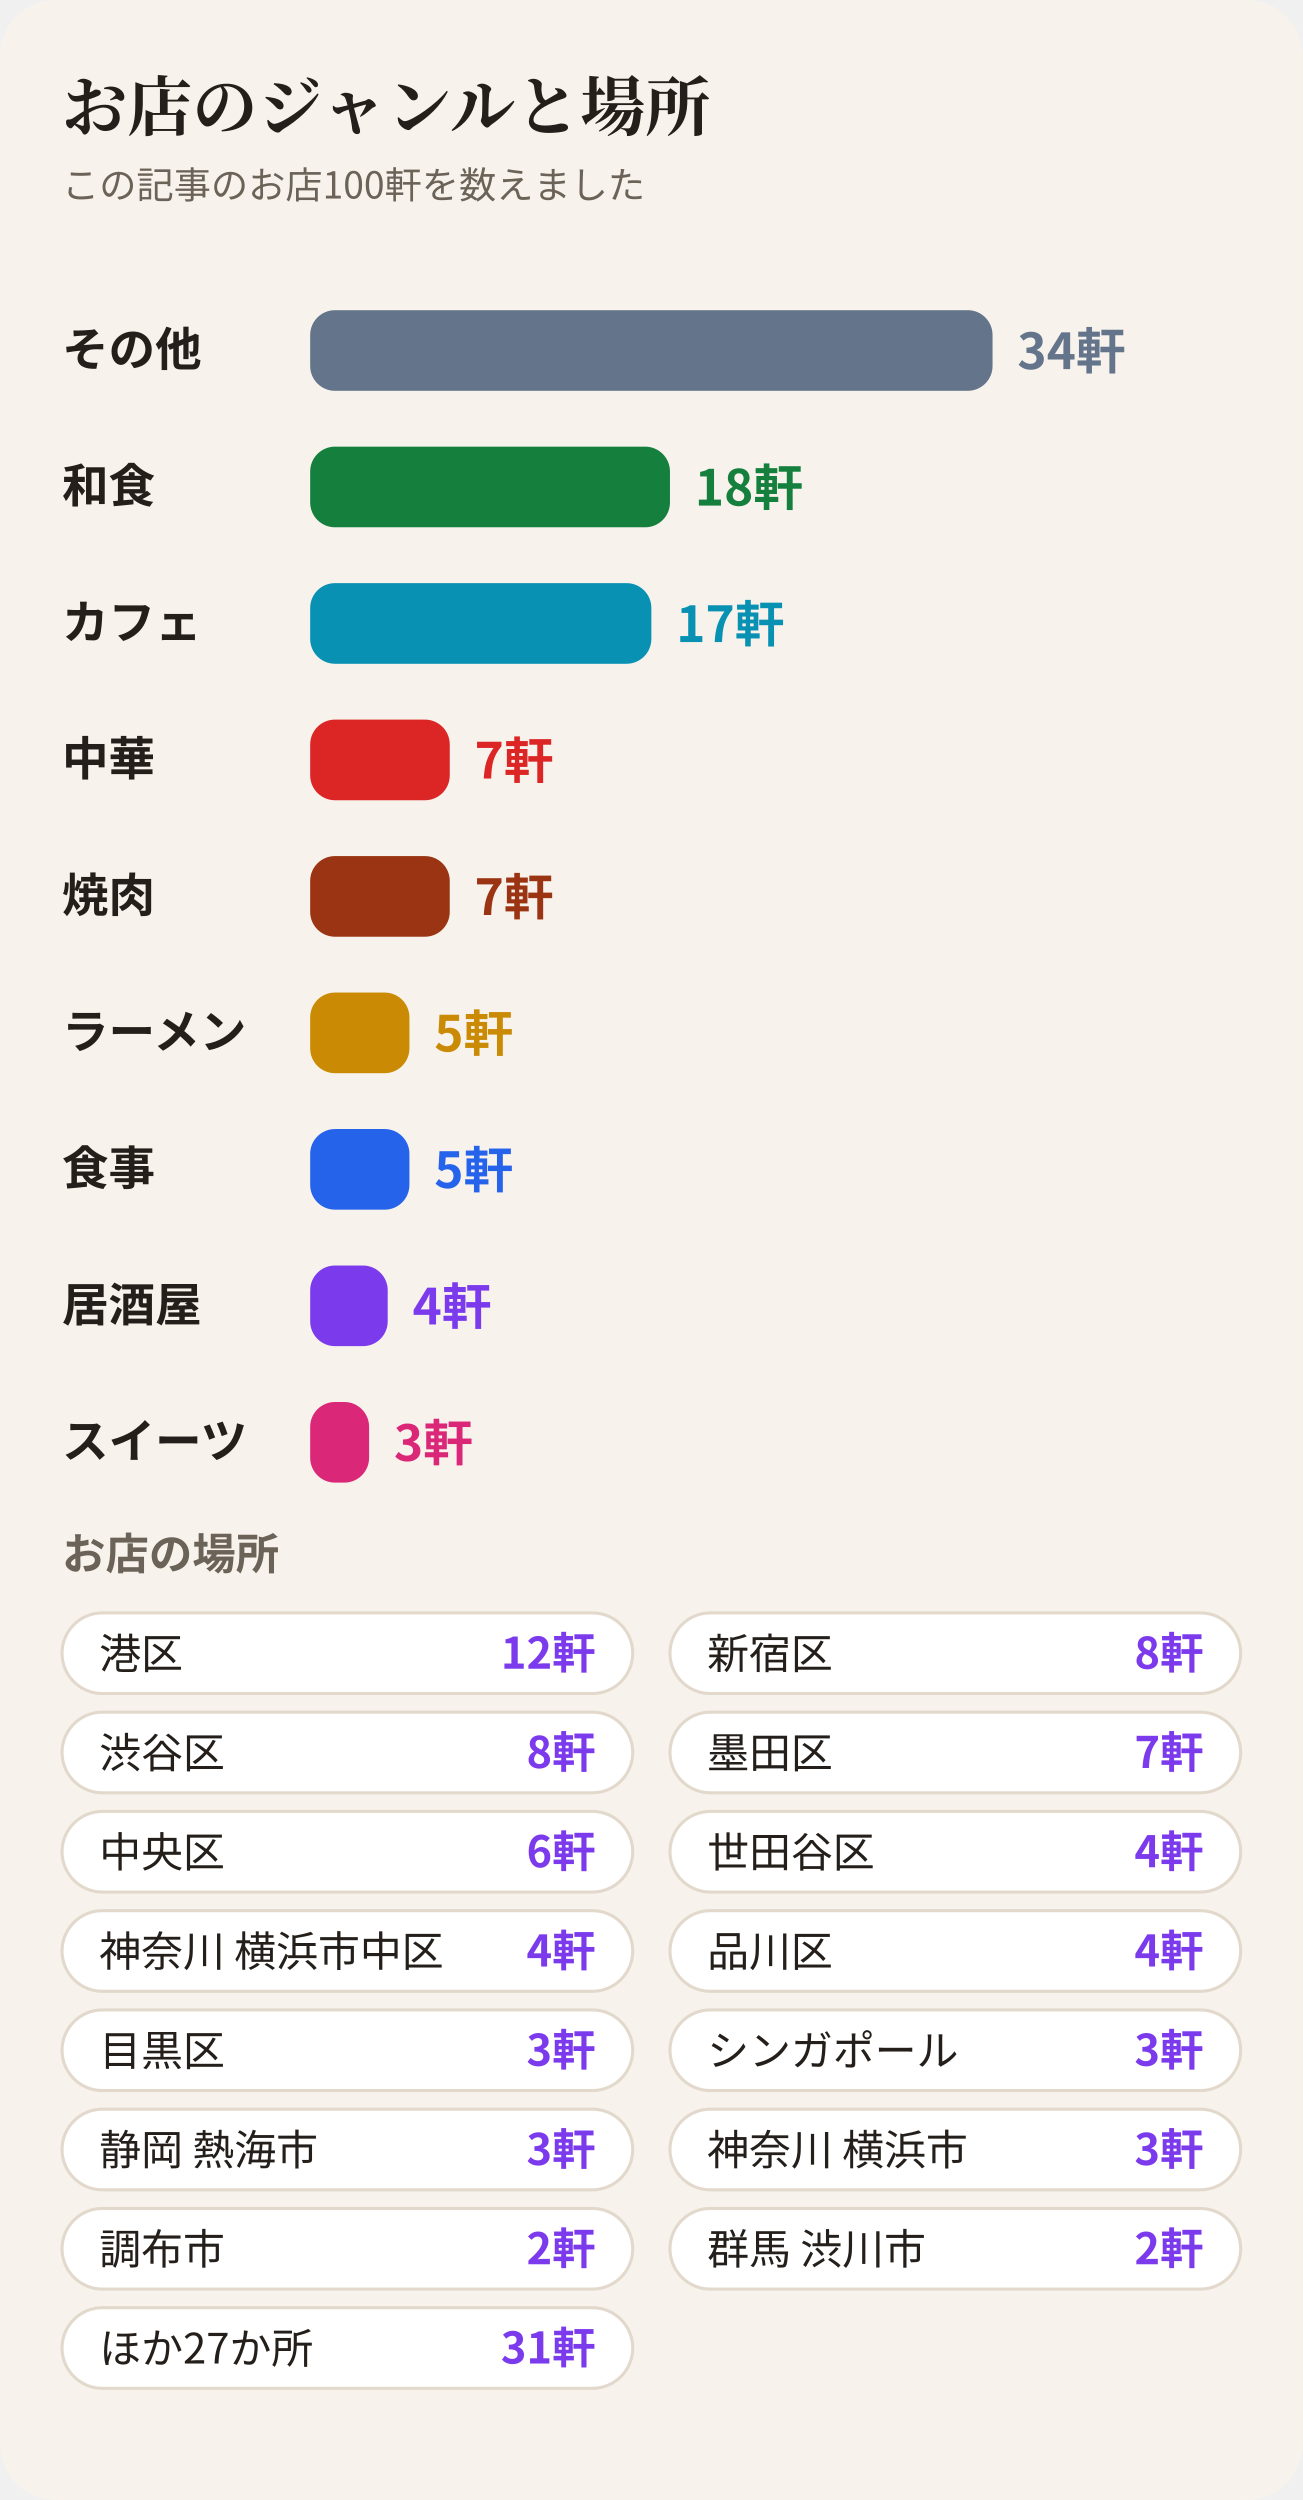
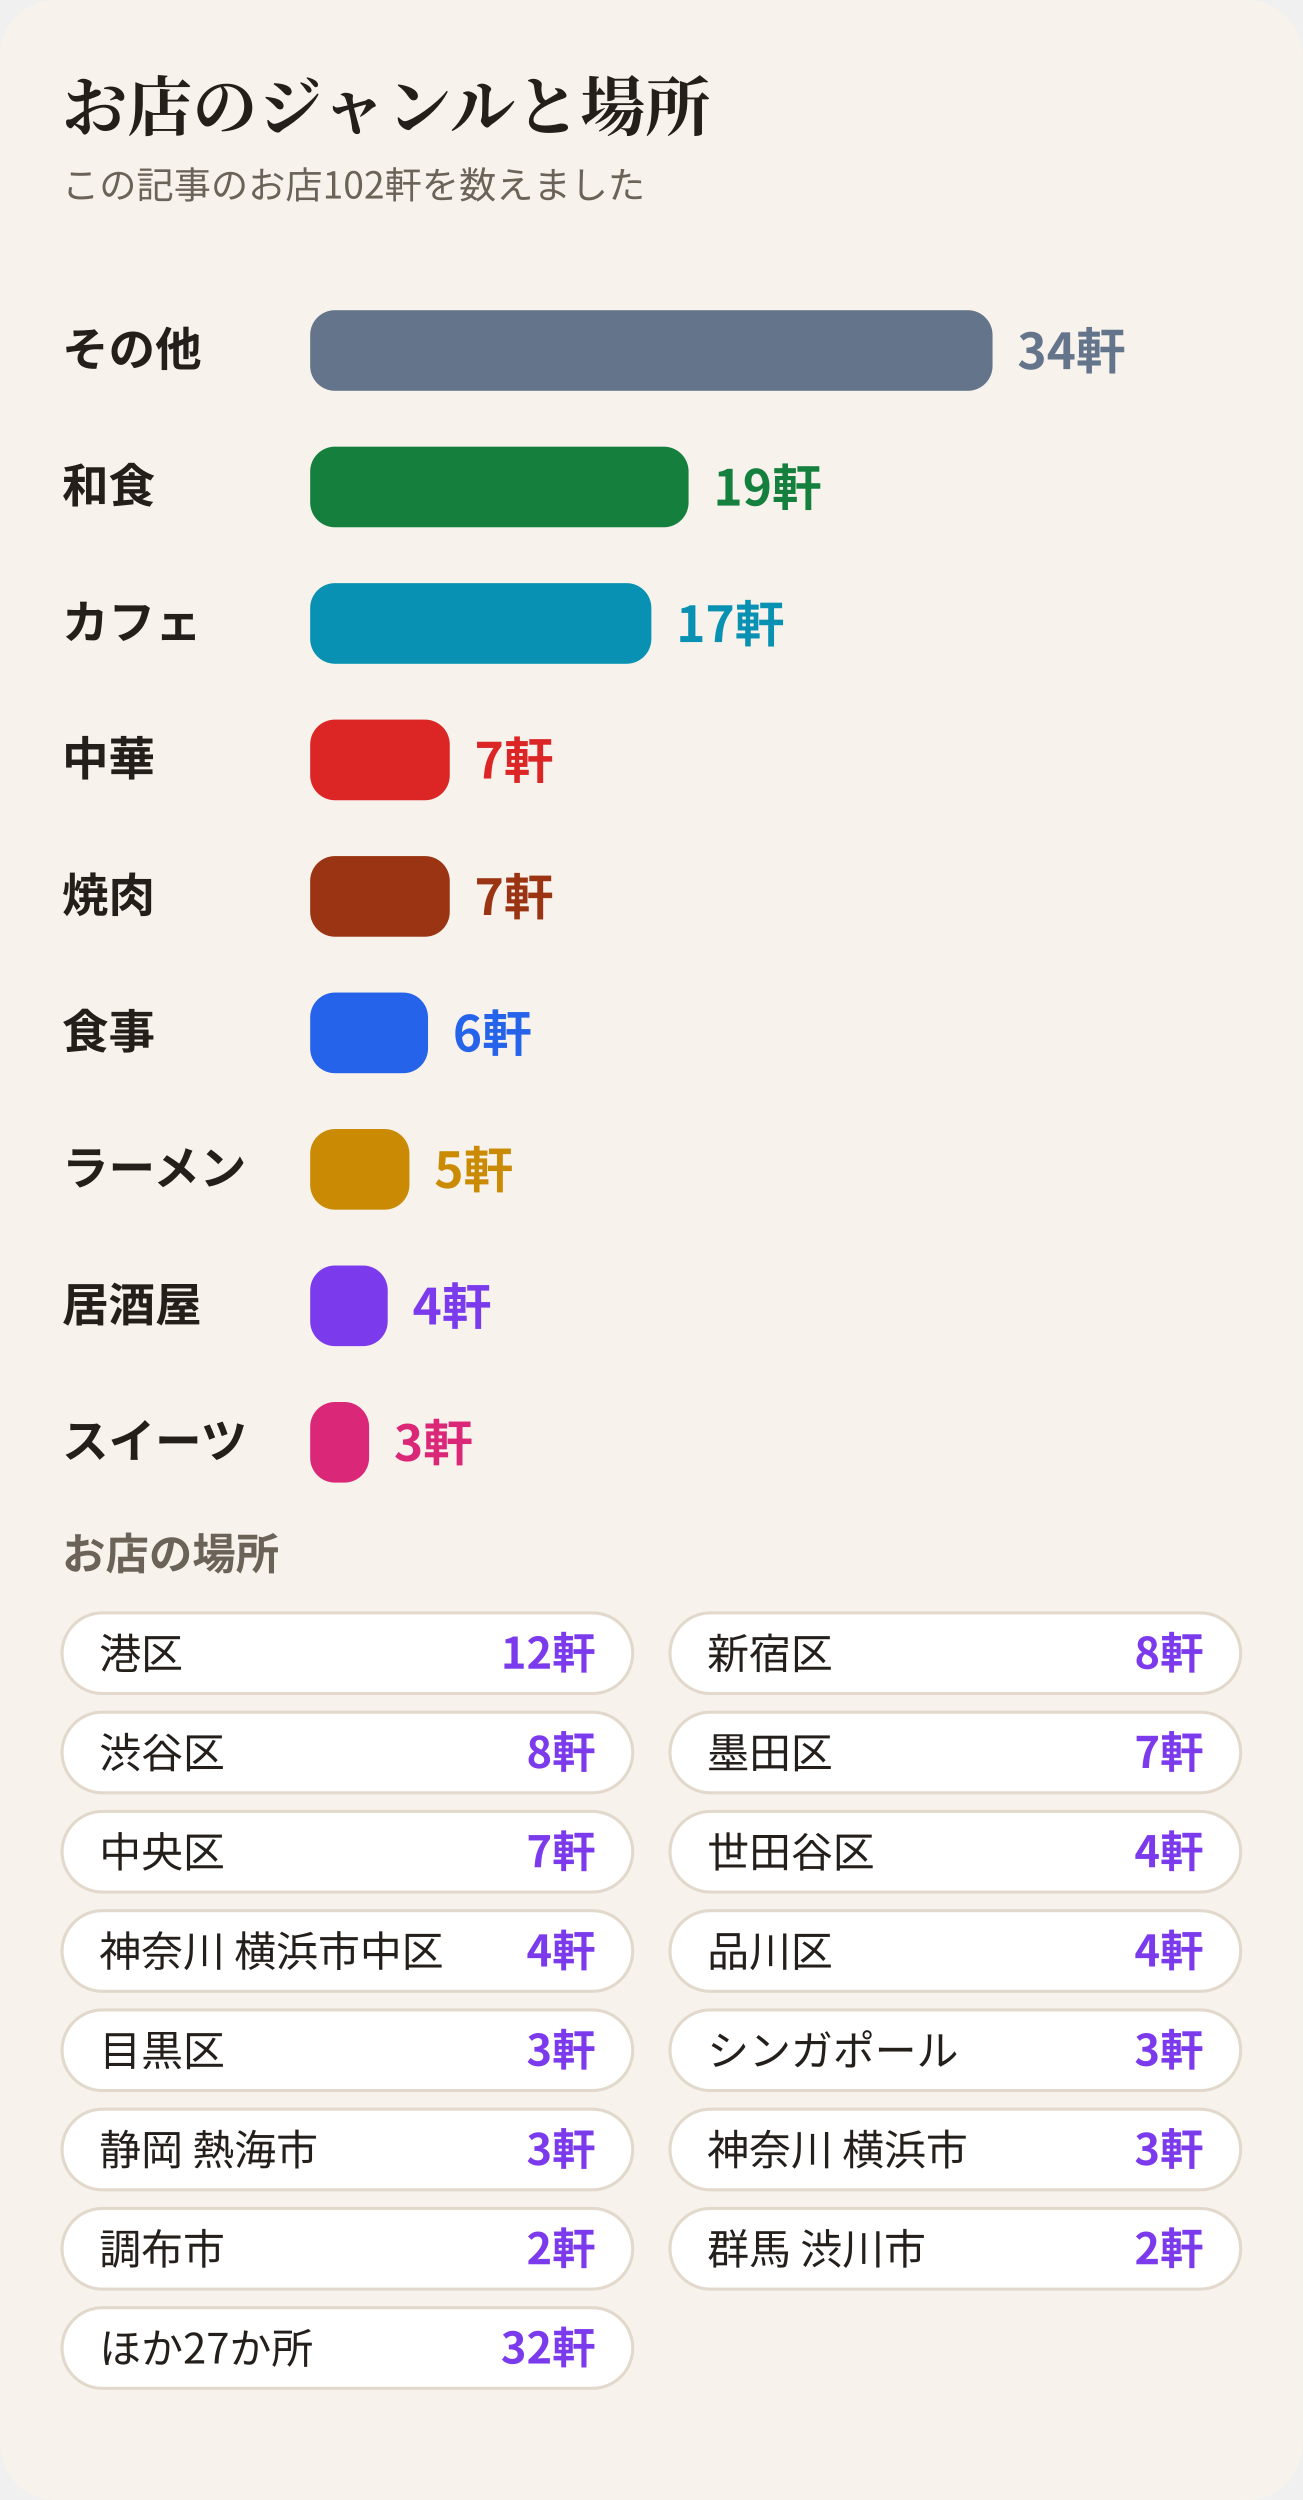
<svg xmlns="http://www.w3.org/2000/svg" viewBox="0 0 420 806" width="420" height="806" font-family="'Hiragino Sans','Noto Sans CJK JP','Noto Sans JP',sans-serif">
  <rect width="420" height="806" rx="18" fill="#F7F3EC" />
  <text x="20" y="42" font-size="21" font-weight="800" fill="#241F1A" font-family="'Hiragino Mincho ProN','Noto Serif CJK JP','Noto Serif JP',serif">お店のジャンルと場所</text>
-   <text x="20" y="64" font-size="12" fill="#6B6258">この記事のお店100軒を数えました</text>
+   <text x="20" y="64" font-size="12" fill="#6B6258">この記事のお店102軒を数えました</text>
  <text x="20" y="118" font-size="15" font-weight="700" fill="#241F1A">その他</text>
  <rect x="100" y="100" width="220" height="26" rx="8" fill="#64748b" />
  <text x="328" y="119" font-size="16" font-weight="800" fill="#64748b">34軒</text>
  <text x="20" y="162" font-size="15" font-weight="700" fill="#241F1A">和食</text>
-   <rect x="100" y="144" width="116" height="26" rx="8" fill="#15803d" />
-   <text x="224" y="163" font-size="16" font-weight="800" fill="#15803d">18軒</text>
+   <rect x="100" y="144" width="122" height="26" rx="8" fill="#15803d" />
+   <text x="230" y="163" font-size="16" font-weight="800" fill="#15803d">19軒</text>
  <text x="20" y="206" font-size="15" font-weight="700" fill="#241F1A">カフェ</text>
  <rect x="100" y="188" width="110" height="26" rx="8" fill="#0891b2" />
  <text x="218" y="207" font-size="16" font-weight="800" fill="#0891b2">17軒</text>
  <text x="20" y="250" font-size="15" font-weight="700" fill="#241F1A">中華</text>
  <rect x="100" y="232" width="45" height="26" rx="8" fill="#dc2626" />
  <text x="153" y="251" font-size="16" font-weight="800" fill="#dc2626">7軒</text>
  <text x="20" y="294" font-size="15" font-weight="700" fill="#241F1A">焼肉</text>
  <rect x="100" y="276" width="45" height="26" rx="8" fill="#9a3412" />
  <text x="153" y="295" font-size="16" font-weight="800" fill="#9a3412">7軒</text>
-   <text x="20" y="338" font-size="15" font-weight="700" fill="#241F1A">ラーメン</text>
-   <rect x="100" y="320" width="32" height="26" rx="8" fill="#ca8a04" />
-   <text x="140" y="339" font-size="16" font-weight="800" fill="#ca8a04">5軒</text>
-   <text x="20" y="382" font-size="15" font-weight="700" fill="#241F1A">食事</text>
-   <rect x="100" y="364" width="32" height="26" rx="8" fill="#2563eb" />
-   <text x="140" y="383" font-size="16" font-weight="800" fill="#2563eb">5軒</text>
+   <text x="20" y="338" font-size="15" font-weight="700" fill="#241F1A">食事</text>
+   <rect x="100" y="320" width="38" height="26" rx="8" fill="#2563eb" />
+   <text x="146" y="339" font-size="16" font-weight="800" fill="#2563eb">6軒</text>
+   <text x="20" y="382" font-size="15" font-weight="700" fill="#241F1A">ラーメン</text>
+   <rect x="100" y="364" width="32" height="26" rx="8" fill="#ca8a04" />
+   <text x="140" y="383" font-size="16" font-weight="800" fill="#ca8a04">5軒</text>
  <text x="20" y="426" font-size="15" font-weight="700" fill="#241F1A">居酒屋</text>
  <rect x="100" y="408" width="25" height="26" rx="8" fill="#7c3aed" />
  <text x="133" y="427" font-size="16" font-weight="800" fill="#7c3aed">4軒</text>
  <text x="20" y="470" font-size="15" font-weight="700" fill="#241F1A">スイーツ</text>
  <rect x="100" y="452" width="19" height="26" rx="8" fill="#db2777" />
  <text x="127" y="471" font-size="16" font-weight="800" fill="#db2777">3軒</text>
  <text x="20" y="506" font-size="14" font-weight="700" fill="#6B6258">お店の場所</text>
  <rect x="20" y="520" width="184" height="26" rx="13" fill="#fff" stroke="#E2D9CC" />
  <text x="32" y="538" font-size="13.5" fill="#241F1A">港区</text>
  <text x="192" y="538" font-size="14" font-weight="800" text-anchor="end" fill="#7c3aed">12軒</text>
  <rect x="216" y="520" width="184" height="26" rx="13" fill="#fff" stroke="#E2D9CC" />
  <text x="228" y="538" font-size="13.5" fill="#241F1A">新宿区</text>
  <text x="388" y="538" font-size="14" font-weight="800" text-anchor="end" fill="#7c3aed">8軒</text>
  <rect x="20" y="552" width="184" height="26" rx="13" fill="#fff" stroke="#E2D9CC" />
  <text x="32" y="570" font-size="13.5" fill="#241F1A">渋谷区</text>
  <text x="192" y="570" font-size="14" font-weight="800" text-anchor="end" fill="#7c3aed">8軒</text>
  <rect x="216" y="552" width="184" height="26" rx="13" fill="#fff" stroke="#E2D9CC" />
  <text x="228" y="570" font-size="13.5" fill="#241F1A">墨田区</text>
  <text x="388" y="570" font-size="14" font-weight="800" text-anchor="end" fill="#7c3aed">7軒</text>
  <rect x="20" y="584" width="184" height="26" rx="13" fill="#fff" stroke="#E2D9CC" />
  <text x="32" y="602" font-size="13.5" fill="#241F1A">中央区</text>
-   <text x="192" y="602" font-size="14" font-weight="800" text-anchor="end" fill="#7c3aed">6軒</text>
+   <text x="192" y="602" font-size="14" font-weight="800" text-anchor="end" fill="#7c3aed">7軒</text>
  <rect x="216" y="584" width="184" height="26" rx="13" fill="#fff" stroke="#E2D9CC" />
  <text x="228" y="602" font-size="13.5" fill="#241F1A">世田谷区</text>
  <text x="388" y="602" font-size="14" font-weight="800" text-anchor="end" fill="#7c3aed">4軒</text>
  <rect x="20" y="616" width="184" height="26" rx="13" fill="#fff" stroke="#E2D9CC" />
  <text x="32" y="634" font-size="13.5" fill="#241F1A">神奈川 横浜市中区</text>
  <text x="192" y="634" font-size="14" font-weight="800" text-anchor="end" fill="#7c3aed">4軒</text>
  <rect x="216" y="616" width="184" height="26" rx="13" fill="#fff" stroke="#E2D9CC" />
  <text x="228" y="634" font-size="13.5" fill="#241F1A">品川区</text>
  <text x="388" y="634" font-size="14" font-weight="800" text-anchor="end" fill="#7c3aed">4軒</text>
  <rect x="20" y="648" width="184" height="26" rx="13" fill="#fff" stroke="#E2D9CC" />
  <text x="32" y="666" font-size="13.5" fill="#241F1A">目黒区</text>
  <text x="192" y="666" font-size="14" font-weight="800" text-anchor="end" fill="#7c3aed">3軒</text>
  <rect x="216" y="648" width="184" height="26" rx="13" fill="#fff" stroke="#E2D9CC" />
  <text x="228" y="666" font-size="13.5" fill="#241F1A">シンガポール</text>
  <text x="388" y="666" font-size="14" font-weight="800" text-anchor="end" fill="#7c3aed">3軒</text>
  <rect x="20" y="680" width="184" height="26" rx="13" fill="#fff" stroke="#E2D9CC" />
  <text x="32" y="698" font-size="13.5" fill="#241F1A">静岡 熱海市</text>
  <text x="192" y="698" font-size="14" font-weight="800" text-anchor="end" fill="#7c3aed">3軒</text>
  <rect x="216" y="680" width="184" height="26" rx="13" fill="#fff" stroke="#E2D9CC" />
  <text x="228" y="698" font-size="13.5" fill="#241F1A">神奈川 横浜市</text>
  <text x="388" y="698" font-size="14" font-weight="800" text-anchor="end" fill="#7c3aed">3軒</text>
  <rect x="20" y="712" width="184" height="26" rx="13" fill="#fff" stroke="#E2D9CC" />
  <text x="32" y="730" font-size="13.5" fill="#241F1A">調布市</text>
  <text x="192" y="730" font-size="14" font-weight="800" text-anchor="end" fill="#7c3aed">2軒</text>
  <rect x="216" y="712" width="184" height="26" rx="13" fill="#fff" stroke="#E2D9CC" />
  <text x="228" y="730" font-size="13.5" fill="#241F1A">群馬 渋川市</text>
  <text x="388" y="730" font-size="14" font-weight="800" text-anchor="end" fill="#7c3aed">2軒</text>
  <rect x="20" y="744" width="184" height="26" rx="13" fill="#fff" stroke="#E2D9CC" />
  <text x="32" y="762" font-size="13.5" fill="#241F1A">ほか27か所</text>
-   <text x="192" y="762" font-size="14" font-weight="800" text-anchor="end" fill="#7c3aed">31軒</text>
+   <text x="192" y="762" font-size="14" font-weight="800" text-anchor="end" fill="#7c3aed">32軒</text>
</svg>
